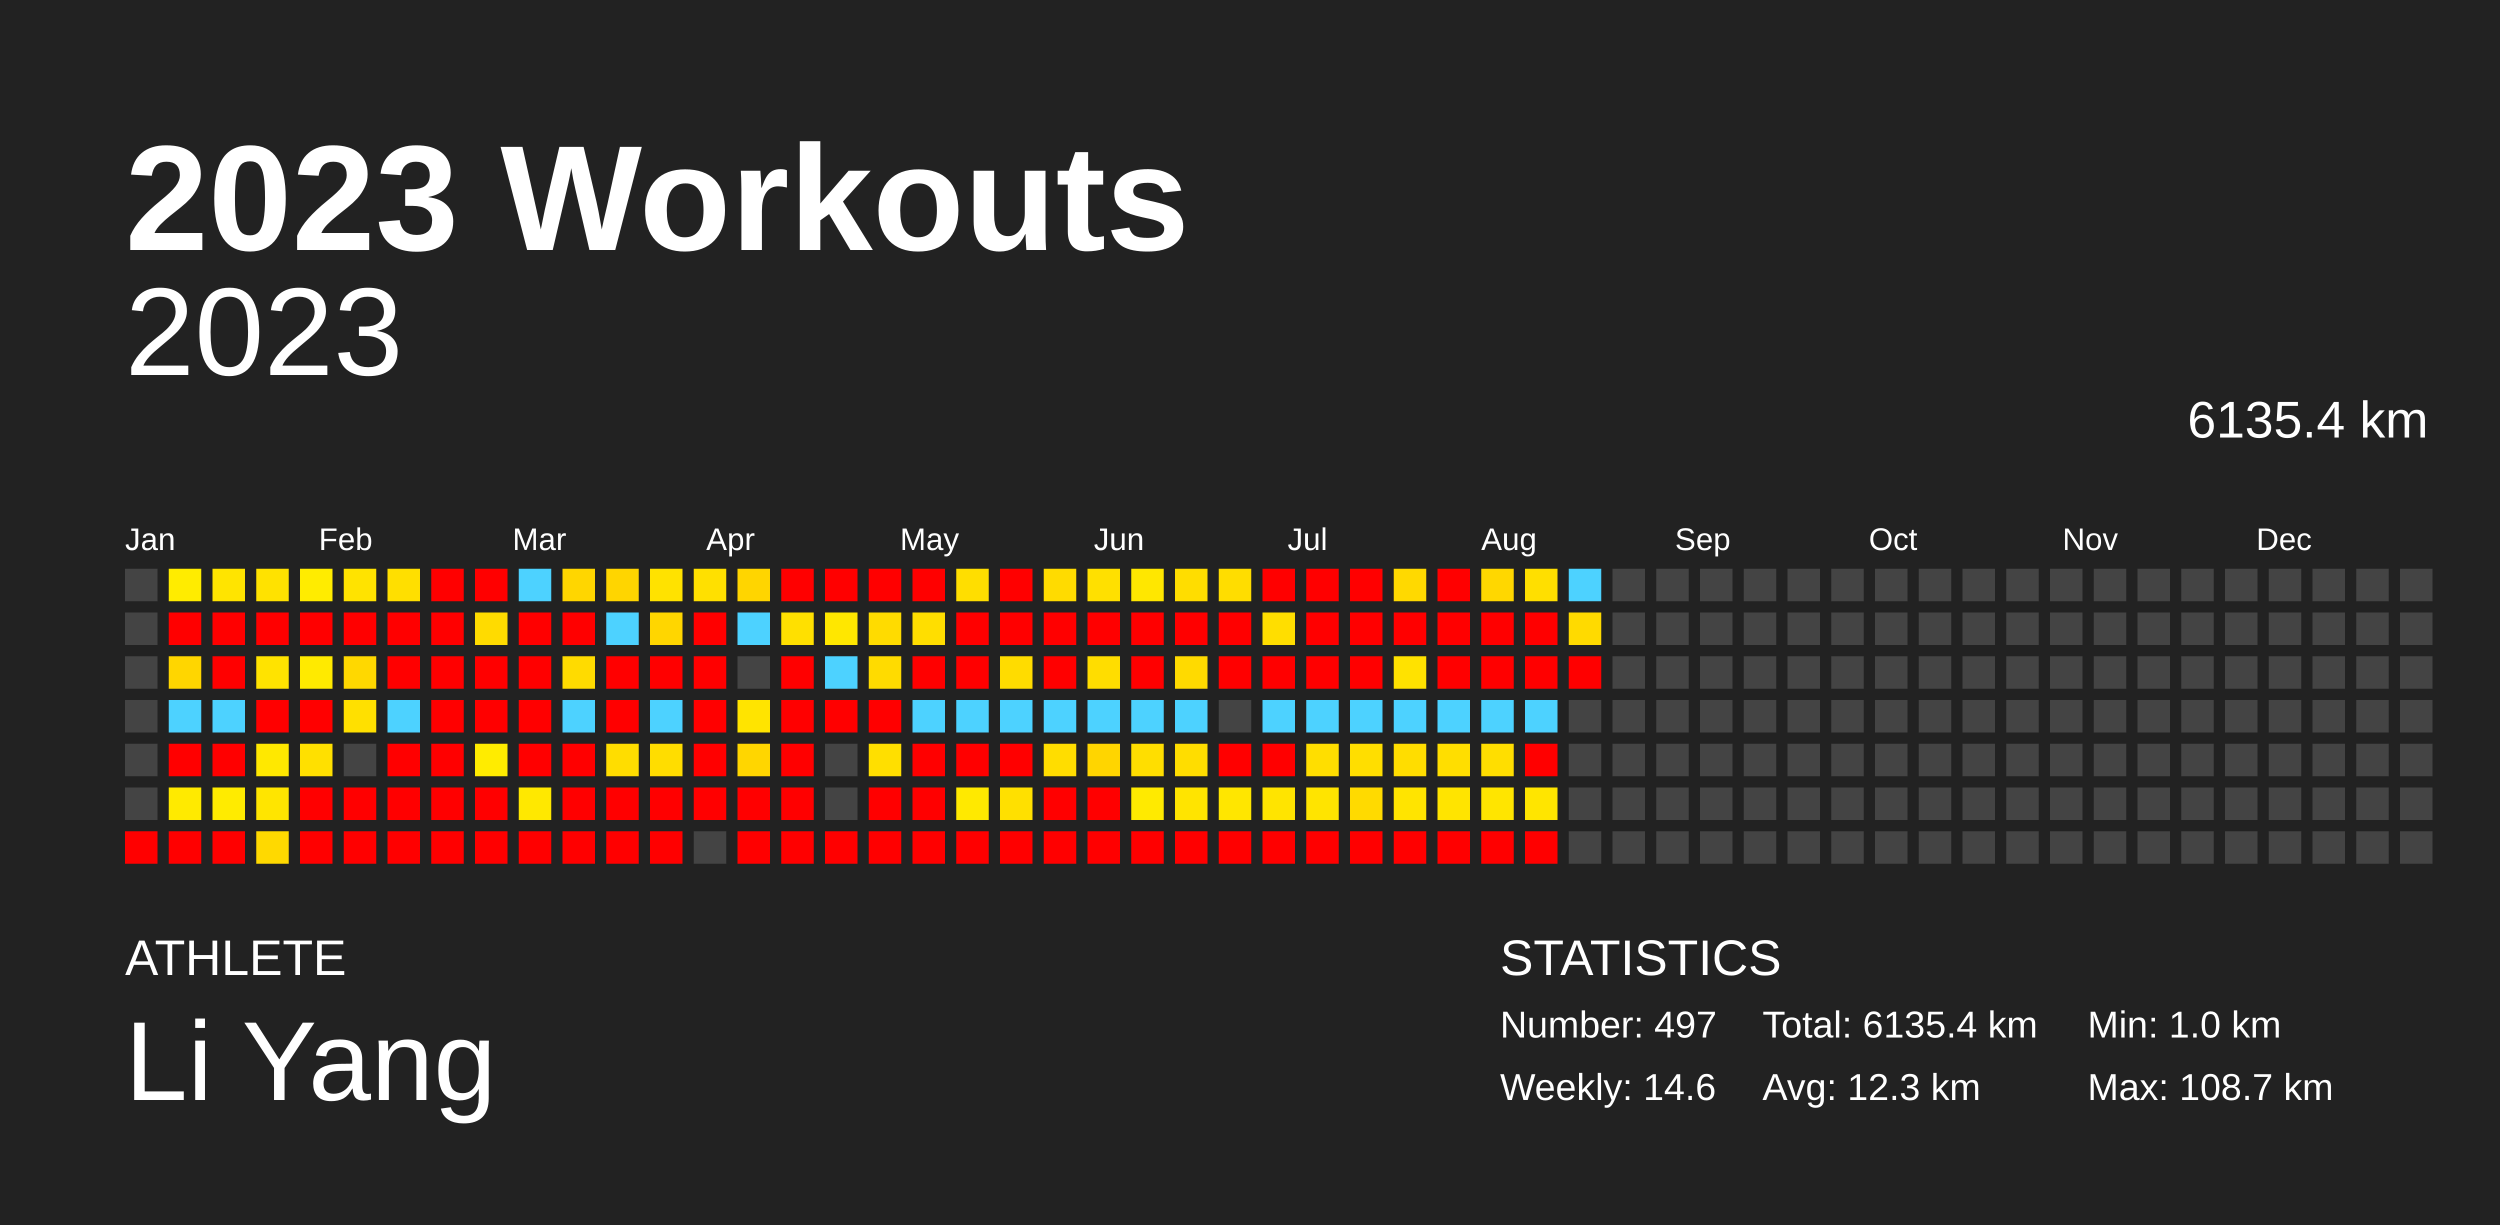
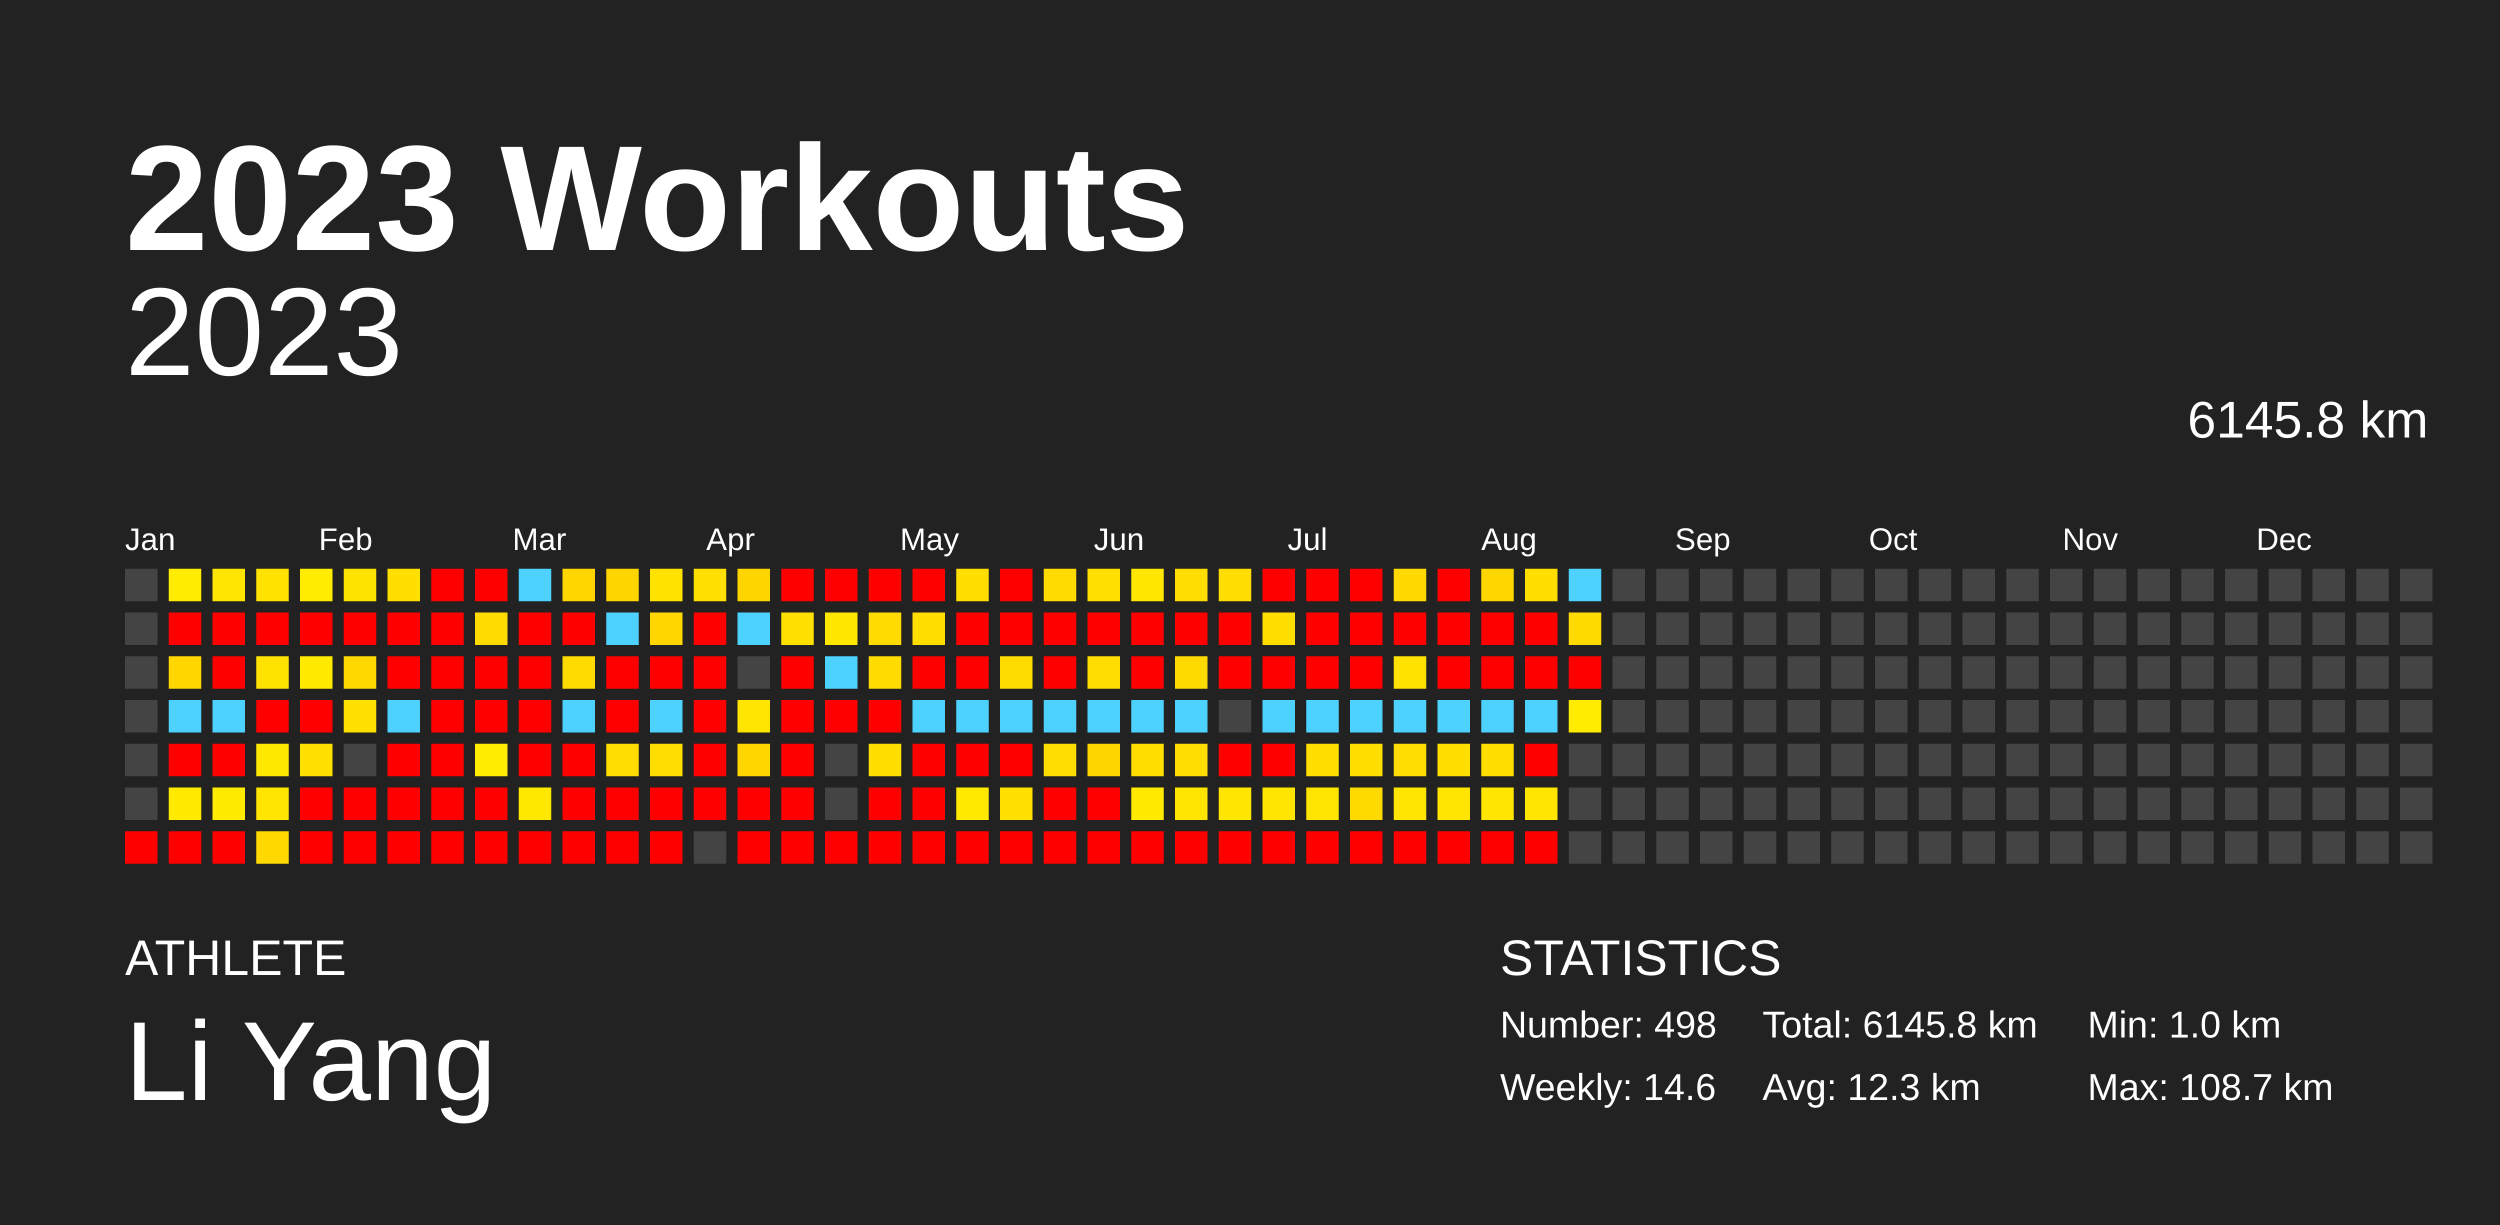
<svg xmlns="http://www.w3.org/2000/svg" baseProfile="full" height="98mm" version="1.1" viewBox="0,0,200,98" width="200mm">
  <defs />
  <rect fill="#222222" height="98" width="200" x="0" y="0" />
  <text fill="#FFFFFF" style="font-size:12px; font-family:Arial; font-weight:bold;" x="10" y="20">2023 Workouts</text>
  <text fill="#FFFFFF" style="font-size:4px; font-family:Arial" x="10" y="78">ATHLETE</text>
  <text fill="#FFFFFF" style="font-size:9px; font-family:Arial" x="10" y="88">Li Yang</text>
  <text fill="#FFFFFF" style="font-size:4px; font-family:Arial" x="120" y="78">STATISTICS</text>
-   <text fill="#FFFFFF" style="font-size:3px; font-family:Arial" x="120" y="83">Number: 497</text>
+   <text fill="#FFFFFF" style="font-size:3px; font-family:Arial" x="120" y="83">Number: 498</text>
  <text fill="#FFFFFF" style="font-size:3px; font-family:Arial" x="120" y="88">Weekly: 14.6</text>
-   <text fill="#FFFFFF" style="font-size:3px; font-family:Arial" x="141" y="83">Total: 6135.4 km</text>
+   <text fill="#FFFFFF" style="font-size:3px; font-family:Arial" x="141" y="83">Total: 6145.8 km</text>
  <text fill="#FFFFFF" style="font-size:3px; font-family:Arial" x="141" y="88">Avg: 12.3 km</text>
  <text fill="#FFFFFF" style="font-size:3px; font-family:Arial" x="167" y="83">Min: 1.0 km</text>
  <text fill="#FFFFFF" style="font-size:3px; font-family:Arial" x="167" y="88">Max: 108.7 km</text>
  <text alignment-baseline="hanging" fill="#FFFFFF" style="font-size:10.0px; font-family:Arial;" x="10" y="30">2023</text>
-   <text alignment-baseline="hanging" fill="#FFFFFF" style="font-size:4.125px; font-family:Arial;" x="175" y="35">6135.4 km</text>
+   <text alignment-baseline="hanging" fill="#FFFFFF" style="font-size:4.125px; font-family:Arial;" x="175" y="35">6145.8 km</text>
  <text fill="#FFFFFF" style="font-size:2.5px; font-family:Arial" x="10.0" y="44">Jan</text>
  <text fill="#FFFFFF" style="font-size:2.5px; font-family:Arial" x="25.5" y="44">Feb</text>
  <text fill="#FFFFFF" style="font-size:2.5px; font-family:Arial" x="41.0" y="44">Mar</text>
  <text fill="#FFFFFF" style="font-size:2.5px; font-family:Arial" x="56.5" y="44">Apr</text>
  <text fill="#FFFFFF" style="font-size:2.5px; font-family:Arial" x="72.0" y="44">May</text>
  <text fill="#FFFFFF" style="font-size:2.5px; font-family:Arial" x="87.5" y="44">Jun</text>
  <text fill="#FFFFFF" style="font-size:2.5px; font-family:Arial" x="103.0" y="44">Jul</text>
  <text fill="#FFFFFF" style="font-size:2.5px; font-family:Arial" x="118.5" y="44">Aug</text>
  <text fill="#FFFFFF" style="font-size:2.5px; font-family:Arial" x="134.0" y="44">Sep</text>
  <text fill="#FFFFFF" style="font-size:2.5px; font-family:Arial" x="149.5" y="44">Oct</text>
  <text fill="#FFFFFF" style="font-size:2.5px; font-family:Arial" x="165.0" y="44">Nov</text>
  <text fill="#FFFFFF" style="font-size:2.5px; font-family:Arial" x="180.5" y="44">Dec</text>
  <rect fill="#444444" height="2.6" width="2.6" x="10.0" y="45.5" />
  <rect fill="#444444" height="2.6" width="2.6" x="10.0" y="49.0" />
  <rect fill="#444444" height="2.6" width="2.6" x="10.0" y="52.5" />
  <rect fill="#444444" height="2.6" width="2.6" x="10.0" y="56.0" />
  <rect fill="#444444" height="2.6" width="2.6" x="10.0" y="59.5" />
  <rect fill="#444444" height="2.6" width="2.6" x="10.0" y="63.0" />
  <rect fill="red" height="2.6" width="2.6" x="10.0" y="66.5" />
  <rect fill="#ffec00" height="2.6" width="2.6" x="13.5" y="45.5" />
  <rect fill="red" height="2.6" width="2.6" x="13.5" y="49.0" />
  <rect fill="#ffd600" height="2.6" width="2.6" x="13.5" y="52.5" />
  <rect fill="#4dd2ff" height="2.6" width="2.6" x="13.5" y="56.0" />
  <rect fill="red" height="2.6" width="2.6" x="13.5" y="59.5" />
  <rect fill="#ffea00" height="2.6" width="2.6" x="13.5" y="63.0" />
  <rect fill="red" height="2.6" width="2.6" x="13.5" y="66.5" />
  <rect fill="#ffe400" height="2.6" width="2.6" x="17.0" y="45.5" />
  <rect fill="red" height="2.6" width="2.6" x="17.0" y="49.0" />
  <rect fill="red" height="2.6" width="2.6" x="17.0" y="52.5" />
  <rect fill="#4dd2ff" height="2.6" width="2.6" x="17.0" y="56.0" />
  <rect fill="red" height="2.6" width="2.6" x="17.0" y="59.5" />
  <rect fill="#ffeb00" height="2.6" width="2.6" x="17.0" y="63.0" />
  <rect fill="red" height="2.6" width="2.6" x="17.0" y="66.5" />
  <rect fill="#ffe200" height="2.6" width="2.6" x="20.5" y="45.5" />
  <rect fill="red" height="2.6" width="2.6" x="20.5" y="49.0" />
  <rect fill="#ffe300" height="2.6" width="2.6" x="20.5" y="52.5" />
  <rect fill="red" height="2.6" width="2.6" x="20.5" y="56.0" />
  <rect fill="#ffe800" height="2.6" width="2.6" x="20.5" y="59.5" />
  <rect fill="#ffe500" height="2.6" width="2.6" x="20.5" y="63.0" />
  <rect fill="#ffd900" height="2.6" width="2.6" x="20.5" y="66.5" />
  <rect fill="#ffec00" height="2.6" width="2.6" x="24.0" y="45.5" />
  <rect fill="red" height="2.6" width="2.6" x="24.0" y="49.0" />
  <rect fill="#ffea00" height="2.6" width="2.6" x="24.0" y="52.5" />
  <rect fill="red" height="2.6" width="2.6" x="24.0" y="56.0" />
  <rect fill="#ffe000" height="2.6" width="2.6" x="24.0" y="59.5" />
  <rect fill="red" height="2.6" width="2.6" x="24.0" y="63.0" />
  <rect fill="red" height="2.6" width="2.6" x="24.0" y="66.5" />
  <rect fill="#ffe300" height="2.6" width="2.6" x="27.5" y="45.5" />
  <rect fill="red" height="2.6" width="2.6" x="27.5" y="49.0" />
  <rect fill="#ffd800" height="2.6" width="2.6" x="27.5" y="52.5" />
  <rect fill="#ffe000" height="2.6" width="2.6" x="27.5" y="56.0" />
  <rect fill="#444444" height="2.6" width="2.6" x="27.5" y="59.5" />
  <rect fill="red" height="2.6" width="2.6" x="27.5" y="63.0" />
  <rect fill="red" height="2.6" width="2.6" x="27.5" y="66.5" />
  <rect fill="#ffdf00" height="2.6" width="2.6" x="31.0" y="45.5" />
  <rect fill="red" height="2.6" width="2.6" x="31.0" y="49.0" />
  <rect fill="red" height="2.6" width="2.6" x="31.0" y="52.5" />
  <rect fill="#4dd2ff" height="2.6" width="2.6" x="31.0" y="56.0" />
  <rect fill="red" height="2.6" width="2.6" x="31.0" y="59.5" />
  <rect fill="red" height="2.6" width="2.6" x="31.0" y="63.0" />
  <rect fill="red" height="2.6" width="2.6" x="31.0" y="66.5" />
  <rect fill="red" height="2.6" width="2.6" x="34.5" y="45.5" />
  <rect fill="red" height="2.6" width="2.6" x="34.5" y="49.0" />
  <rect fill="red" height="2.6" width="2.6" x="34.5" y="52.5" />
  <rect fill="red" height="2.6" width="2.6" x="34.5" y="56.0" />
  <rect fill="red" height="2.6" width="2.6" x="34.5" y="59.5" />
  <rect fill="red" height="2.6" width="2.6" x="34.5" y="63.0" />
  <rect fill="red" height="2.6" width="2.6" x="34.5" y="66.5" />
  <rect fill="red" height="2.6" width="2.6" x="38.0" y="45.5" />
  <rect fill="#ffdb00" height="2.6" width="2.6" x="38.0" y="49.0" />
  <rect fill="red" height="2.6" width="2.6" x="38.0" y="52.5" />
  <rect fill="red" height="2.6" width="2.6" x="38.0" y="56.0" />
  <rect fill="#ffec00" height="2.6" width="2.6" x="38.0" y="59.5" />
  <rect fill="red" height="2.6" width="2.6" x="38.0" y="63.0" />
  <rect fill="red" height="2.6" width="2.6" x="38.0" y="66.5" />
  <rect fill="#4dd2ff" height="2.6" width="2.6" x="41.5" y="45.5" />
  <rect fill="red" height="2.6" width="2.6" x="41.5" y="49.0" />
  <rect fill="red" height="2.6" width="2.6" x="41.5" y="52.5" />
  <rect fill="red" height="2.6" width="2.6" x="41.5" y="56.0" />
  <rect fill="red" height="2.6" width="2.6" x="41.5" y="59.5" />
  <rect fill="#ffe800" height="2.6" width="2.6" x="41.5" y="63.0" />
  <rect fill="red" height="2.6" width="2.6" x="41.5" y="66.5" />
  <rect fill="#ffd600" height="2.6" width="2.6" x="45.0" y="45.5" />
  <rect fill="red" height="2.6" width="2.6" x="45.0" y="49.0" />
  <rect fill="#ffdb00" height="2.6" width="2.6" x="45.0" y="52.5" />
  <rect fill="#4dd2ff" height="2.6" width="2.6" x="45.0" y="56.0" />
  <rect fill="red" height="2.6" width="2.6" x="45.0" y="59.5" />
  <rect fill="red" height="2.6" width="2.6" x="45.0" y="63.0" />
  <rect fill="red" height="2.6" width="2.6" x="45.0" y="66.5" />
  <rect fill="#ffd500" height="2.6" width="2.6" x="48.5" y="45.5" />
  <rect fill="#4dd2ff" height="2.6" width="2.6" x="48.5" y="49.0" />
  <rect fill="red" height="2.6" width="2.6" x="48.5" y="52.5" />
  <rect fill="red" height="2.6" width="2.6" x="48.5" y="56.0" />
  <rect fill="#ffdd00" height="2.6" width="2.6" x="48.5" y="59.5" />
  <rect fill="red" height="2.6" width="2.6" x="48.5" y="63.0" />
  <rect fill="red" height="2.6" width="2.6" x="48.5" y="66.5" />
  <rect fill="#ffe200" height="2.6" width="2.6" x="52.0" y="45.5" />
  <rect fill="#ffd600" height="2.6" width="2.6" x="52.0" y="49.0" />
  <rect fill="red" height="2.6" width="2.6" x="52.0" y="52.5" />
  <rect fill="#4dd2ff" height="2.6" width="2.6" x="52.0" y="56.0" />
  <rect fill="#ffdd00" height="2.6" width="2.6" x="52.0" y="59.5" />
  <rect fill="red" height="2.6" width="2.6" x="52.0" y="63.0" />
  <rect fill="red" height="2.6" width="2.6" x="52.0" y="66.5" />
  <rect fill="#ffe000" height="2.6" width="2.6" x="55.5" y="45.5" />
  <rect fill="red" height="2.6" width="2.6" x="55.5" y="49.0" />
  <rect fill="red" height="2.6" width="2.6" x="55.5" y="52.5" />
  <rect fill="red" height="2.6" width="2.6" x="55.5" y="56.0" />
  <rect fill="red" height="2.6" width="2.6" x="55.5" y="59.5" />
  <rect fill="red" height="2.6" width="2.6" x="55.5" y="63.0" />
  <rect fill="#444444" height="2.6" width="2.6" x="55.5" y="66.5" />
  <rect fill="#ffd500" height="2.6" width="2.6" x="59.0" y="45.5" />
  <rect fill="#4dd2ff" height="2.6" width="2.6" x="59.0" y="49.0" />
  <rect fill="#444444" height="2.6" width="2.6" x="59.0" y="52.5" />
  <rect fill="#ffe400" height="2.6" width="2.6" x="59.0" y="56.0" />
  <rect fill="#ffd600" height="2.6" width="2.6" x="59.0" y="59.5" />
  <rect fill="red" height="2.6" width="2.6" x="59.0" y="63.0" />
  <rect fill="red" height="2.6" width="2.6" x="59.0" y="66.5" />
  <rect fill="red" height="2.6" width="2.6" x="62.5" y="45.5" />
  <rect fill="#ffe000" height="2.6" width="2.6" x="62.5" y="49.0" />
  <rect fill="red" height="2.6" width="2.6" x="62.5" y="52.5" />
  <rect fill="red" height="2.6" width="2.6" x="62.5" y="56.0" />
  <rect fill="red" height="2.6" width="2.6" x="62.5" y="59.5" />
  <rect fill="red" height="2.6" width="2.6" x="62.5" y="63.0" />
  <rect fill="red" height="2.6" width="2.6" x="62.5" y="66.5" />
  <rect fill="red" height="2.6" width="2.6" x="66.0" y="45.5" />
  <rect fill="#ffe700" height="2.6" width="2.6" x="66.0" y="49.0" />
  <rect fill="#4dd2ff" height="2.6" width="2.6" x="66.0" y="52.5" />
  <rect fill="red" height="2.6" width="2.6" x="66.0" y="56.0" />
  <rect fill="#444444" height="2.6" width="2.6" x="66.0" y="59.5" />
  <rect fill="#444444" height="2.6" width="2.6" x="66.0" y="63.0" />
  <rect fill="red" height="2.6" width="2.6" x="66.0" y="66.5" />
  <rect fill="red" height="2.6" width="2.6" x="69.5" y="45.5" />
  <rect fill="#ffdb00" height="2.6" width="2.6" x="69.5" y="49.0" />
  <rect fill="#ffdb00" height="2.6" width="2.6" x="69.5" y="52.5" />
  <rect fill="red" height="2.6" width="2.6" x="69.5" y="56.0" />
  <rect fill="#ffdf00" height="2.6" width="2.6" x="69.5" y="59.5" />
  <rect fill="red" height="2.6" width="2.6" x="69.5" y="63.0" />
  <rect fill="red" height="2.6" width="2.6" x="69.5" y="66.5" />
  <rect fill="red" height="2.6" width="2.6" x="73.0" y="45.5" />
  <rect fill="#ffde00" height="2.6" width="2.6" x="73.0" y="49.0" />
  <rect fill="red" height="2.6" width="2.6" x="73.0" y="52.5" />
  <rect fill="#4dd2ff" height="2.6" width="2.6" x="73.0" y="56.0" />
  <rect fill="red" height="2.6" width="2.6" x="73.0" y="59.5" />
  <rect fill="red" height="2.6" width="2.6" x="73.0" y="63.0" />
  <rect fill="red" height="2.6" width="2.6" x="73.0" y="66.5" />
  <rect fill="#ffde00" height="2.6" width="2.6" x="76.5" y="45.5" />
  <rect fill="red" height="2.6" width="2.6" x="76.5" y="49.0" />
  <rect fill="red" height="2.6" width="2.6" x="76.5" y="52.5" />
  <rect fill="#4dd2ff" height="2.6" width="2.6" x="76.5" y="56.0" />
  <rect fill="red" height="2.6" width="2.6" x="76.5" y="59.5" />
  <rect fill="#ffe900" height="2.6" width="2.6" x="76.5" y="63.0" />
  <rect fill="red" height="2.6" width="2.6" x="76.5" y="66.5" />
  <rect fill="red" height="2.6" width="2.6" x="80.0" y="45.5" />
  <rect fill="red" height="2.6" width="2.6" x="80.0" y="49.0" />
  <rect fill="#ffdc00" height="2.6" width="2.6" x="80.0" y="52.5" />
  <rect fill="#4dd2ff" height="2.6" width="2.6" x="80.0" y="56.0" />
  <rect fill="red" height="2.6" width="2.6" x="80.0" y="59.5" />
  <rect fill="#ffe000" height="2.6" width="2.6" x="80.0" y="63.0" />
  <rect fill="red" height="2.6" width="2.6" x="80.0" y="66.5" />
  <rect fill="#ffdb00" height="2.6" width="2.6" x="83.5" y="45.5" />
  <rect fill="red" height="2.6" width="2.6" x="83.5" y="49.0" />
  <rect fill="red" height="2.6" width="2.6" x="83.5" y="52.5" />
  <rect fill="#4dd2ff" height="2.6" width="2.6" x="83.5" y="56.0" />
  <rect fill="#ffdd00" height="2.6" width="2.6" x="83.5" y="59.5" />
  <rect fill="red" height="2.6" width="2.6" x="83.5" y="63.0" />
  <rect fill="red" height="2.6" width="2.6" x="83.5" y="66.5" />
  <rect fill="#ffe000" height="2.6" width="2.6" x="87.0" y="45.5" />
  <rect fill="red" height="2.6" width="2.6" x="87.0" y="49.0" />
  <rect fill="#ffdd00" height="2.6" width="2.6" x="87.0" y="52.5" />
  <rect fill="#4dd2ff" height="2.6" width="2.6" x="87.0" y="56.0" />
  <rect fill="#ffd500" height="2.6" width="2.6" x="87.0" y="59.5" />
  <rect fill="red" height="2.6" width="2.6" x="87.0" y="63.0" />
  <rect fill="red" height="2.6" width="2.6" x="87.0" y="66.5" />
  <rect fill="#ffe700" height="2.6" width="2.6" x="90.5" y="45.5" />
  <rect fill="red" height="2.6" width="2.6" x="90.5" y="49.0" />
  <rect fill="red" height="2.6" width="2.6" x="90.5" y="52.5" />
  <rect fill="#4dd2ff" height="2.6" width="2.6" x="90.5" y="56.0" />
  <rect fill="#ffde00" height="2.6" width="2.6" x="90.5" y="59.5" />
  <rect fill="#ffea00" height="2.6" width="2.6" x="90.5" y="63.0" />
  <rect fill="red" height="2.6" width="2.6" x="90.5" y="66.5" />
  <rect fill="#ffdd00" height="2.6" width="2.6" x="94.0" y="45.5" />
  <rect fill="red" height="2.6" width="2.6" x="94.0" y="49.0" />
  <rect fill="#ffda00" height="2.6" width="2.6" x="94.0" y="52.5" />
  <rect fill="#4dd2ff" height="2.6" width="2.6" x="94.0" y="56.0" />
  <rect fill="#ffdd00" height="2.6" width="2.6" x="94.0" y="59.5" />
  <rect fill="#ffe400" height="2.6" width="2.6" x="94.0" y="63.0" />
  <rect fill="red" height="2.6" width="2.6" x="94.0" y="66.5" />
  <rect fill="#ffdd00" height="2.6" width="2.6" x="97.5" y="45.5" />
  <rect fill="red" height="2.6" width="2.6" x="97.5" y="49.0" />
  <rect fill="red" height="2.6" width="2.6" x="97.5" y="52.5" />
  <rect fill="#444444" height="2.6" width="2.6" x="97.5" y="56.0" />
  <rect fill="red" height="2.6" width="2.6" x="97.5" y="59.5" />
  <rect fill="#ffe600" height="2.6" width="2.6" x="97.5" y="63.0" />
  <rect fill="red" height="2.6" width="2.6" x="97.5" y="66.5" />
  <rect fill="red" height="2.6" width="2.6" x="101.0" y="45.5" />
  <rect fill="#ffde00" height="2.6" width="2.6" x="101.0" y="49.0" />
  <rect fill="red" height="2.6" width="2.6" x="101.0" y="52.5" />
  <rect fill="#4dd2ff" height="2.6" width="2.6" x="101.0" y="56.0" />
  <rect fill="red" height="2.6" width="2.6" x="101.0" y="59.5" />
  <rect fill="#ffe400" height="2.6" width="2.6" x="101.0" y="63.0" />
  <rect fill="red" height="2.6" width="2.6" x="101.0" y="66.5" />
  <rect fill="red" height="2.6" width="2.6" x="104.5" y="45.5" />
  <rect fill="red" height="2.6" width="2.6" x="104.5" y="49.0" />
  <rect fill="red" height="2.6" width="2.6" x="104.5" y="52.5" />
  <rect fill="#4dd2ff" height="2.6" width="2.6" x="104.5" y="56.0" />
  <rect fill="#ffde00" height="2.6" width="2.6" x="104.5" y="59.5" />
  <rect fill="#ffe400" height="2.6" width="2.6" x="104.5" y="63.0" />
  <rect fill="red" height="2.6" width="2.6" x="104.5" y="66.5" />
  <rect fill="red" height="2.6" width="2.6" x="108.0" y="45.5" />
  <rect fill="red" height="2.6" width="2.6" x="108.0" y="49.0" />
  <rect fill="red" height="2.6" width="2.6" x="108.0" y="52.5" />
  <rect fill="#4dd2ff" height="2.6" width="2.6" x="108.0" y="56.0" />
  <rect fill="#ffde00" height="2.6" width="2.6" x="108.0" y="59.5" />
  <rect fill="#ffda00" height="2.6" width="2.6" x="108.0" y="63.0" />
  <rect fill="red" height="2.6" width="2.6" x="108.0" y="66.5" />
  <rect fill="#ffd900" height="2.6" width="2.6" x="111.5" y="45.5" />
  <rect fill="red" height="2.6" width="2.6" x="111.5" y="49.0" />
  <rect fill="#ffe200" height="2.6" width="2.6" x="111.5" y="52.5" />
  <rect fill="#4dd2ff" height="2.6" width="2.6" x="111.5" y="56.0" />
  <rect fill="#ffdd00" height="2.6" width="2.6" x="111.5" y="59.5" />
  <rect fill="#ffe400" height="2.6" width="2.6" x="111.5" y="63.0" />
  <rect fill="red" height="2.6" width="2.6" x="111.5" y="66.5" />
  <rect fill="red" height="2.6" width="2.6" x="115.0" y="45.5" />
  <rect fill="red" height="2.6" width="2.6" x="115.0" y="49.0" />
  <rect fill="red" height="2.6" width="2.6" x="115.0" y="52.5" />
  <rect fill="#4dd2ff" height="2.6" width="2.6" x="115.0" y="56.0" />
  <rect fill="#ffde00" height="2.6" width="2.6" x="115.0" y="59.5" />
  <rect fill="#ffe400" height="2.6" width="2.6" x="115.0" y="63.0" />
  <rect fill="red" height="2.6" width="2.6" x="115.0" y="66.5" />
  <rect fill="#ffd700" height="2.6" width="2.6" x="118.5" y="45.5" />
  <rect fill="red" height="2.6" width="2.6" x="118.5" y="49.0" />
  <rect fill="red" height="2.6" width="2.6" x="118.5" y="52.5" />
  <rect fill="#4dd2ff" height="2.6" width="2.6" x="118.5" y="56.0" />
  <rect fill="#ffde00" height="2.6" width="2.6" x="118.5" y="59.5" />
  <rect fill="#ffe500" height="2.6" width="2.6" x="118.5" y="63.0" />
  <rect fill="red" height="2.6" width="2.6" x="118.5" y="66.5" />
  <rect fill="#ffdf00" height="2.6" width="2.6" x="122.0" y="45.5" />
  <rect fill="red" height="2.6" width="2.6" x="122.0" y="49.0" />
  <rect fill="red" height="2.6" width="2.6" x="122.0" y="52.5" />
  <rect fill="#4dd2ff" height="2.6" width="2.6" x="122.0" y="56.0" />
  <rect fill="red" height="2.6" width="2.6" x="122.0" y="59.5" />
  <rect fill="#ffe500" height="2.6" width="2.6" x="122.0" y="63.0" />
  <rect fill="red" height="2.6" width="2.6" x="122.0" y="66.5" />
  <rect fill="#4dd2ff" height="2.6" width="2.6" x="125.5" y="45.5" />
  <rect fill="#ffda00" height="2.6" width="2.6" x="125.5" y="49.0" />
  <rect fill="red" height="2.6" width="2.6" x="125.5" y="52.5" />
-   <rect fill="#444444" height="2.6" width="2.6" x="125.5" y="56.0" />
+   <rect fill="#ffec00" height="2.6" width="2.6" x="125.5" y="56.0" />
  <rect fill="#444444" height="2.6" width="2.6" x="125.5" y="59.5" />
  <rect fill="#444444" height="2.6" width="2.6" x="125.5" y="63.0" />
  <rect fill="#444444" height="2.6" width="2.6" x="125.5" y="66.5" />
  <rect fill="#444444" height="2.6" width="2.6" x="129.0" y="45.5" />
  <rect fill="#444444" height="2.6" width="2.6" x="129.0" y="49.0" />
  <rect fill="#444444" height="2.6" width="2.6" x="129.0" y="52.5" />
  <rect fill="#444444" height="2.6" width="2.6" x="129.0" y="56.0" />
  <rect fill="#444444" height="2.6" width="2.6" x="129.0" y="59.5" />
  <rect fill="#444444" height="2.6" width="2.6" x="129.0" y="63.0" />
  <rect fill="#444444" height="2.6" width="2.6" x="129.0" y="66.5" />
  <rect fill="#444444" height="2.6" width="2.6" x="132.5" y="45.5" />
  <rect fill="#444444" height="2.6" width="2.6" x="132.5" y="49.0" />
  <rect fill="#444444" height="2.6" width="2.6" x="132.5" y="52.5" />
  <rect fill="#444444" height="2.6" width="2.6" x="132.5" y="56.0" />
  <rect fill="#444444" height="2.6" width="2.6" x="132.5" y="59.5" />
  <rect fill="#444444" height="2.6" width="2.6" x="132.5" y="63.0" />
  <rect fill="#444444" height="2.6" width="2.6" x="132.5" y="66.5" />
  <rect fill="#444444" height="2.6" width="2.6" x="136.0" y="45.5" />
  <rect fill="#444444" height="2.6" width="2.6" x="136.0" y="49.0" />
  <rect fill="#444444" height="2.6" width="2.6" x="136.0" y="52.5" />
  <rect fill="#444444" height="2.6" width="2.6" x="136.0" y="56.0" />
  <rect fill="#444444" height="2.6" width="2.6" x="136.0" y="59.5" />
  <rect fill="#444444" height="2.6" width="2.6" x="136.0" y="63.0" />
  <rect fill="#444444" height="2.6" width="2.6" x="136.0" y="66.5" />
  <rect fill="#444444" height="2.6" width="2.6" x="139.5" y="45.5" />
  <rect fill="#444444" height="2.6" width="2.6" x="139.5" y="49.0" />
  <rect fill="#444444" height="2.6" width="2.6" x="139.5" y="52.5" />
  <rect fill="#444444" height="2.6" width="2.6" x="139.5" y="56.0" />
  <rect fill="#444444" height="2.6" width="2.6" x="139.5" y="59.5" />
  <rect fill="#444444" height="2.6" width="2.6" x="139.5" y="63.0" />
  <rect fill="#444444" height="2.6" width="2.6" x="139.5" y="66.5" />
  <rect fill="#444444" height="2.6" width="2.6" x="143.0" y="45.5" />
  <rect fill="#444444" height="2.6" width="2.6" x="143.0" y="49.0" />
  <rect fill="#444444" height="2.6" width="2.6" x="143.0" y="52.5" />
  <rect fill="#444444" height="2.6" width="2.6" x="143.0" y="56.0" />
  <rect fill="#444444" height="2.6" width="2.6" x="143.0" y="59.5" />
  <rect fill="#444444" height="2.6" width="2.6" x="143.0" y="63.0" />
  <rect fill="#444444" height="2.6" width="2.6" x="143.0" y="66.5" />
  <rect fill="#444444" height="2.6" width="2.6" x="146.5" y="45.5" />
  <rect fill="#444444" height="2.6" width="2.6" x="146.5" y="49.0" />
  <rect fill="#444444" height="2.6" width="2.6" x="146.5" y="52.5" />
  <rect fill="#444444" height="2.6" width="2.6" x="146.5" y="56.0" />
  <rect fill="#444444" height="2.6" width="2.6" x="146.5" y="59.5" />
  <rect fill="#444444" height="2.6" width="2.6" x="146.5" y="63.0" />
  <rect fill="#444444" height="2.6" width="2.6" x="146.5" y="66.5" />
  <rect fill="#444444" height="2.6" width="2.6" x="150.0" y="45.5" />
  <rect fill="#444444" height="2.6" width="2.6" x="150.0" y="49.0" />
  <rect fill="#444444" height="2.6" width="2.6" x="150.0" y="52.5" />
  <rect fill="#444444" height="2.6" width="2.6" x="150.0" y="56.0" />
  <rect fill="#444444" height="2.6" width="2.6" x="150.0" y="59.5" />
  <rect fill="#444444" height="2.6" width="2.6" x="150.0" y="63.0" />
  <rect fill="#444444" height="2.6" width="2.6" x="150.0" y="66.5" />
  <rect fill="#444444" height="2.6" width="2.6" x="153.5" y="45.5" />
  <rect fill="#444444" height="2.6" width="2.6" x="153.5" y="49.0" />
  <rect fill="#444444" height="2.6" width="2.6" x="153.5" y="52.5" />
  <rect fill="#444444" height="2.6" width="2.6" x="153.5" y="56.0" />
  <rect fill="#444444" height="2.6" width="2.6" x="153.5" y="59.5" />
  <rect fill="#444444" height="2.6" width="2.6" x="153.5" y="63.0" />
  <rect fill="#444444" height="2.6" width="2.6" x="153.5" y="66.5" />
  <rect fill="#444444" height="2.6" width="2.6" x="157.0" y="45.5" />
  <rect fill="#444444" height="2.6" width="2.6" x="157.0" y="49.0" />
  <rect fill="#444444" height="2.6" width="2.6" x="157.0" y="52.5" />
  <rect fill="#444444" height="2.6" width="2.6" x="157.0" y="56.0" />
  <rect fill="#444444" height="2.6" width="2.6" x="157.0" y="59.5" />
  <rect fill="#444444" height="2.6" width="2.6" x="157.0" y="63.0" />
  <rect fill="#444444" height="2.6" width="2.6" x="157.0" y="66.5" />
  <rect fill="#444444" height="2.6" width="2.6" x="160.5" y="45.5" />
  <rect fill="#444444" height="2.6" width="2.6" x="160.5" y="49.0" />
  <rect fill="#444444" height="2.6" width="2.6" x="160.5" y="52.5" />
  <rect fill="#444444" height="2.6" width="2.6" x="160.5" y="56.0" />
  <rect fill="#444444" height="2.6" width="2.6" x="160.5" y="59.5" />
  <rect fill="#444444" height="2.6" width="2.6" x="160.5" y="63.0" />
  <rect fill="#444444" height="2.6" width="2.6" x="160.5" y="66.5" />
  <rect fill="#444444" height="2.6" width="2.6" x="164.0" y="45.5" />
  <rect fill="#444444" height="2.6" width="2.6" x="164.0" y="49.0" />
  <rect fill="#444444" height="2.6" width="2.6" x="164.0" y="52.5" />
  <rect fill="#444444" height="2.6" width="2.6" x="164.0" y="56.0" />
  <rect fill="#444444" height="2.6" width="2.6" x="164.0" y="59.5" />
  <rect fill="#444444" height="2.6" width="2.6" x="164.0" y="63.0" />
  <rect fill="#444444" height="2.6" width="2.6" x="164.0" y="66.5" />
  <rect fill="#444444" height="2.6" width="2.6" x="167.5" y="45.5" />
  <rect fill="#444444" height="2.6" width="2.6" x="167.5" y="49.0" />
  <rect fill="#444444" height="2.6" width="2.6" x="167.5" y="52.5" />
  <rect fill="#444444" height="2.6" width="2.6" x="167.5" y="56.0" />
  <rect fill="#444444" height="2.6" width="2.6" x="167.5" y="59.5" />
  <rect fill="#444444" height="2.6" width="2.6" x="167.5" y="63.0" />
  <rect fill="#444444" height="2.6" width="2.6" x="167.5" y="66.5" />
  <rect fill="#444444" height="2.6" width="2.6" x="171.0" y="45.5" />
  <rect fill="#444444" height="2.6" width="2.6" x="171.0" y="49.0" />
  <rect fill="#444444" height="2.6" width="2.6" x="171.0" y="52.5" />
  <rect fill="#444444" height="2.6" width="2.6" x="171.0" y="56.0" />
  <rect fill="#444444" height="2.6" width="2.6" x="171.0" y="59.5" />
  <rect fill="#444444" height="2.6" width="2.6" x="171.0" y="63.0" />
  <rect fill="#444444" height="2.6" width="2.6" x="171.0" y="66.5" />
  <rect fill="#444444" height="2.6" width="2.6" x="174.5" y="45.5" />
  <rect fill="#444444" height="2.6" width="2.6" x="174.5" y="49.0" />
  <rect fill="#444444" height="2.6" width="2.6" x="174.5" y="52.5" />
  <rect fill="#444444" height="2.6" width="2.6" x="174.5" y="56.0" />
  <rect fill="#444444" height="2.6" width="2.6" x="174.5" y="59.5" />
  <rect fill="#444444" height="2.6" width="2.6" x="174.5" y="63.0" />
  <rect fill="#444444" height="2.6" width="2.6" x="174.5" y="66.5" />
  <rect fill="#444444" height="2.6" width="2.6" x="178.0" y="45.5" />
  <rect fill="#444444" height="2.6" width="2.6" x="178.0" y="49.0" />
  <rect fill="#444444" height="2.6" width="2.6" x="178.0" y="52.5" />
  <rect fill="#444444" height="2.6" width="2.6" x="178.0" y="56.0" />
  <rect fill="#444444" height="2.6" width="2.6" x="178.0" y="59.5" />
  <rect fill="#444444" height="2.6" width="2.6" x="178.0" y="63.0" />
  <rect fill="#444444" height="2.6" width="2.6" x="178.0" y="66.5" />
  <rect fill="#444444" height="2.6" width="2.6" x="181.5" y="45.5" />
  <rect fill="#444444" height="2.6" width="2.6" x="181.5" y="49.0" />
  <rect fill="#444444" height="2.6" width="2.6" x="181.5" y="52.5" />
  <rect fill="#444444" height="2.6" width="2.6" x="181.5" y="56.0" />
  <rect fill="#444444" height="2.6" width="2.6" x="181.5" y="59.5" />
  <rect fill="#444444" height="2.6" width="2.6" x="181.5" y="63.0" />
  <rect fill="#444444" height="2.6" width="2.6" x="181.5" y="66.5" />
  <rect fill="#444444" height="2.6" width="2.6" x="185.0" y="45.5" />
  <rect fill="#444444" height="2.6" width="2.6" x="185.0" y="49.0" />
  <rect fill="#444444" height="2.6" width="2.6" x="185.0" y="52.5" />
  <rect fill="#444444" height="2.6" width="2.6" x="185.0" y="56.0" />
  <rect fill="#444444" height="2.6" width="2.6" x="185.0" y="59.5" />
  <rect fill="#444444" height="2.6" width="2.6" x="185.0" y="63.0" />
  <rect fill="#444444" height="2.6" width="2.6" x="185.0" y="66.5" />
  <rect fill="#444444" height="2.6" width="2.6" x="188.5" y="45.5" />
  <rect fill="#444444" height="2.6" width="2.6" x="188.5" y="49.0" />
  <rect fill="#444444" height="2.6" width="2.6" x="188.5" y="52.5" />
  <rect fill="#444444" height="2.6" width="2.6" x="188.5" y="56.0" />
  <rect fill="#444444" height="2.6" width="2.6" x="188.5" y="59.5" />
  <rect fill="#444444" height="2.6" width="2.6" x="188.5" y="63.0" />
  <rect fill="#444444" height="2.6" width="2.6" x="188.5" y="66.5" />
  <rect fill="#444444" height="2.6" width="2.6" x="192.0" y="45.5" />
  <rect fill="#444444" height="2.6" width="2.6" x="192.0" y="49.0" />
  <rect fill="#444444" height="2.6" width="2.6" x="192.0" y="52.5" />
  <rect fill="#444444" height="2.6" width="2.6" x="192.0" y="56.0" />
  <rect fill="#444444" height="2.6" width="2.6" x="192.0" y="59.5" />
  <rect fill="#444444" height="2.6" width="2.6" x="192.0" y="63.0" />
  <rect fill="#444444" height="2.6" width="2.6" x="192.0" y="66.5" />
</svg>
